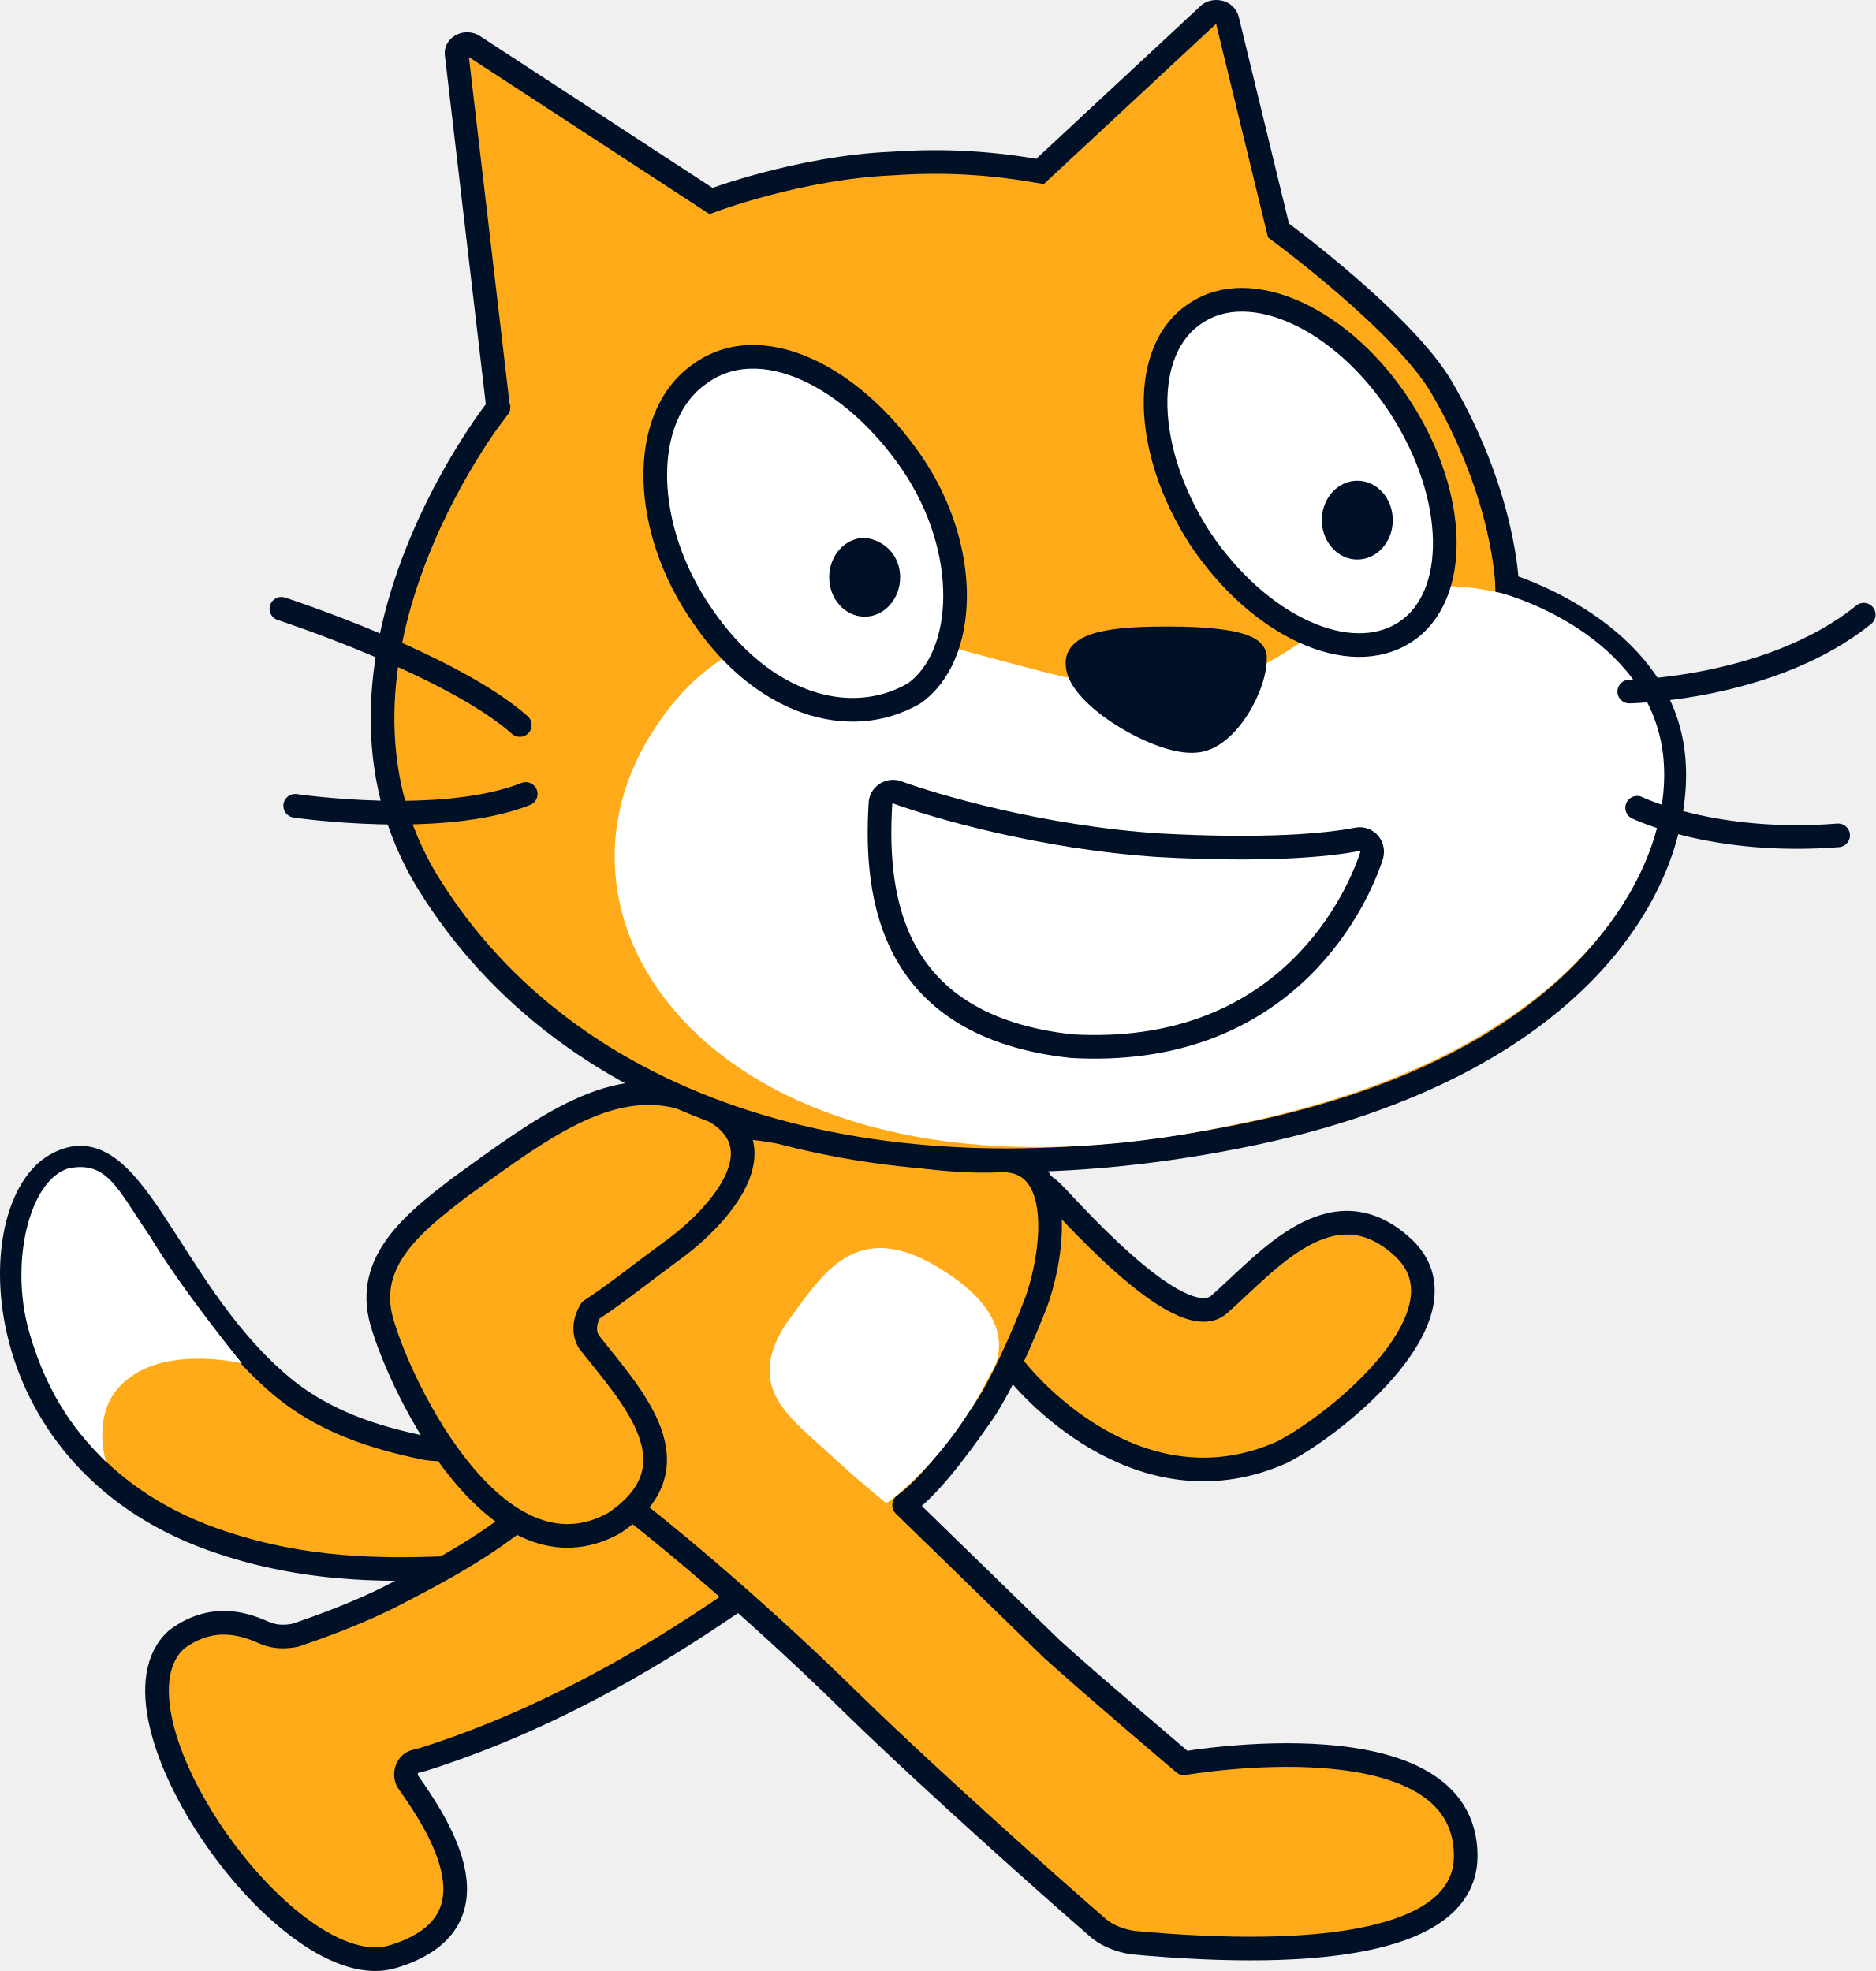
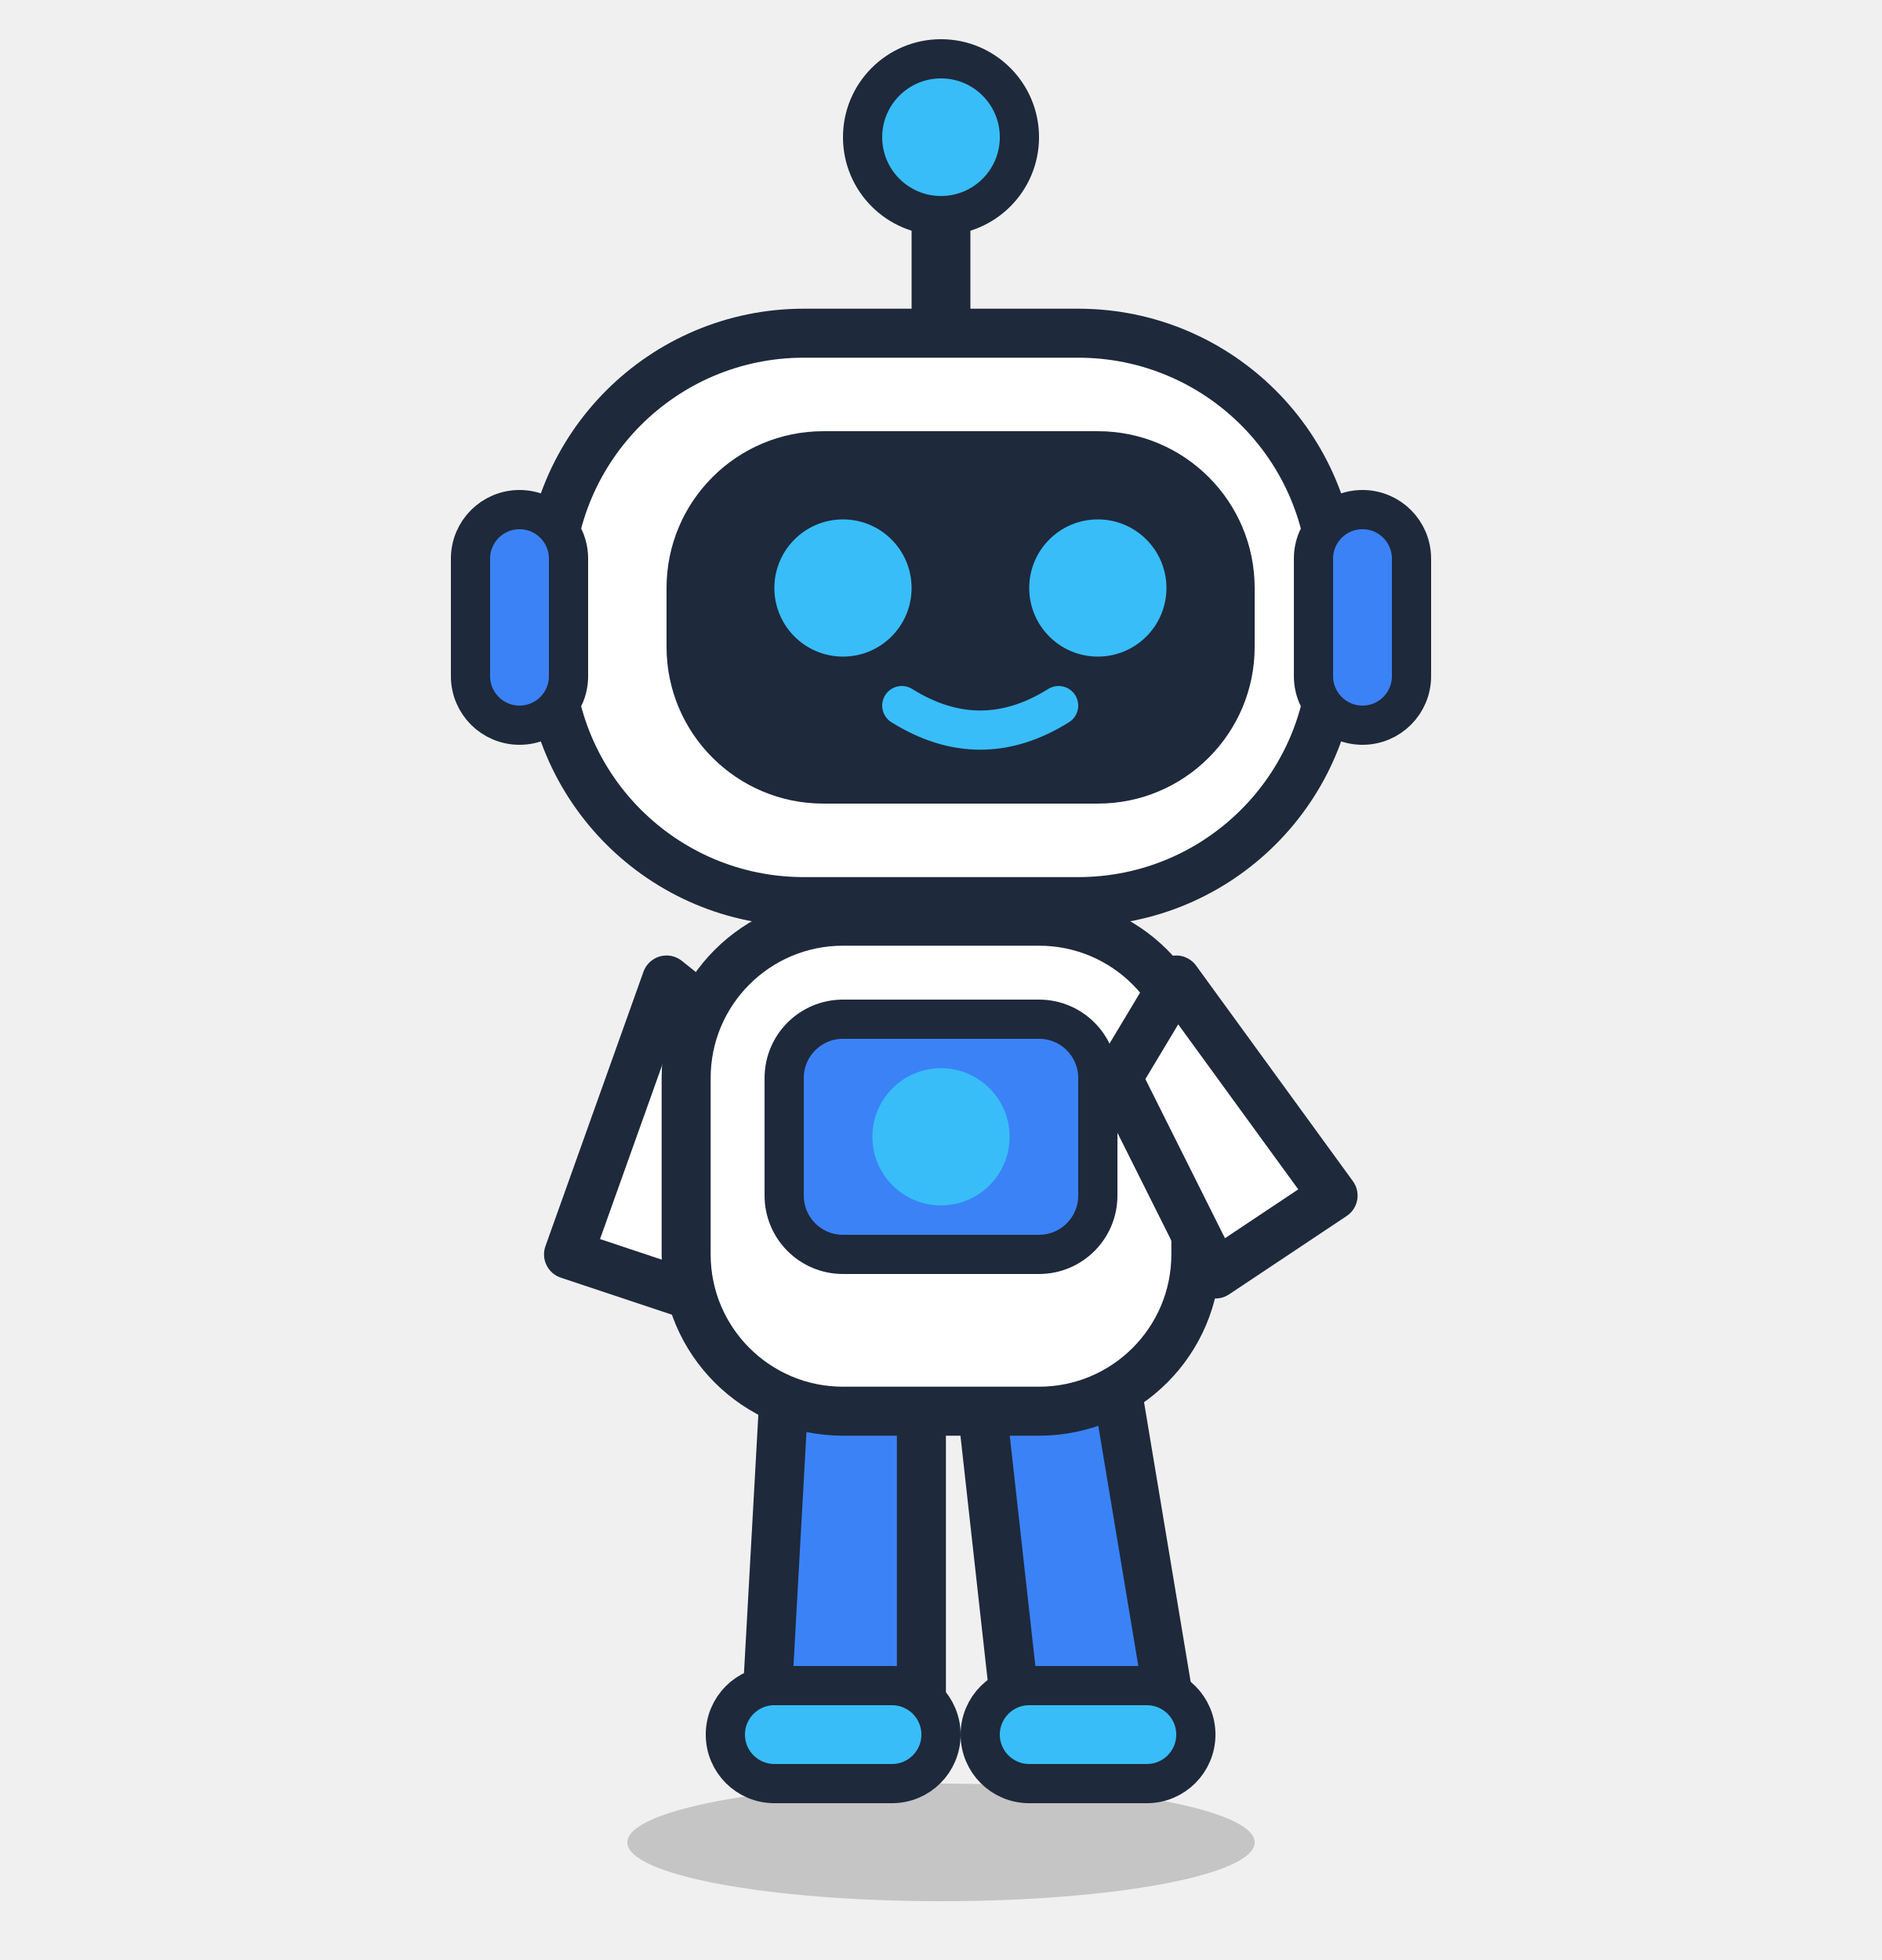
- <svg xmlns="http://www.w3.org/2000/svg" width="95.179" height="100.042" viewBox="0.321 0.3 95.179 100.042" version="1.1" xml:space="preserve">
-   <g>
-     <g id="Page-1" stroke="none" fill-rule="evenodd">
-       <g id="costume1">
-         <g id="costume1.1">
-           <g id="tail">
-             <path d="M 21.9 73.8 C 19.5 73.3 16.6 72.5 14.2 70.3 C 8.7 65.4 7 57.3 3.2 59.4 C -0.7 61.5 -0.6 74.6 11.6 78.6 C 15.8 80 19.6 80 22.7 79.9 C 23.5 79.9 30.4 79.2 32.8 75.8 C 35.2 72.4 33.5 71.5 32.7 71.1 C 31.8 70.6 25.3 74.4 21.9 73.8 Z " stroke="#001026" stroke-width="1.2" fill="#FFAB19" stroke-linecap="round" stroke-linejoin="round" />
-             <path d="M 3.8 59.6 C 1.8 60.2 0.8 64.4 1.8 67.9 C 2.8 71.4 4.4 73.2 5.7 74.5 C 5.5 73.8 5.1 71.6 6.8 70.3 C 8.9 68.6 12.6 69.5 12.6 69.5 C 12.6 69.5 9.5 65.7 7.9 63 C 6.3 60.7 5.8 59.2 3.8 59.6 Z " id="detail" fill="#FFFFFF" stroke-width="1" />
-           </g>
-           <path d="M37.7,81.5 C35.9,82.7 29.7,87.1 21.8,89.6 L21.4,89.7 C21,89.8 20.8,90.3 21,90.7 C22.7,93.1 25.8,97.9 20.3,99.6 C15,101.3 5.1,87.2 9.3,83.5 C11.2,82.1 12.9,82.8 13.8,83.2 C14.3,83.4 14.8,83.4 15.3,83.3 C16.5,82.9 18.7,82.1 20.4,81.2 C24.7,79 25.7,78.1 27.7,76.6 C29.7,75.1 34.3,71.4 38,74.6 C41.2,77.3 39.4,80.3 37.7,81.5 Z" id="leg" stroke="#001026" stroke-width="1.2" fill="#FFAB19" stroke-linecap="round" stroke-linejoin="round" />
-           <path d="M53.6,60.7 C54.1,61.1 60.2,68.3 62.2,66.5 C64.6,64.4 67.9,60.3 71.5,63.6 C75.1,66.9 68.3,72.5 65.4,74 C58.5,77.1 52.9,71.2 51.7,69.6 C50.5,68 48.4,65.3 48.4,62.7 C48.5,59.9 51.9,59.2 53.6,60.7 Z" id="arm" stroke="#001026" stroke-width="1.2" fill="#FFAB19" stroke-linecap="round" stroke-linejoin="round" />
-           <g id="body-and-leg">
-             <path d="M 46.2 76.7 C 47.4 75.8 48.6 74.3 50.2 72 C 51.5 70.1 52.9 66.4 52.9 66.4 C 53.8 63.9 54.4 59.1 51.1 59.2 C 48.9 59.3 46.9 59 43.5 58.5 C 37.5 57.3 36.4 56.5 33.9 60.6 C 31.2 65.4 24.3 68.9 32.8 77.2 C 32.8 77.2 37.7 81 43.6 86.8 C 47.6 90.7 53.9 96.3 56.1 98.2 C 56.6 98.6 57.2 98.8 57.8 98.9 C 67.5 99.8 74.7 98.8 74.7 94.5 C 74.7 87.3 60.4 89.8 60.4 89.8 C 60.4 89.8 55.8 85.9 53.7 84 L 46.2 76.7 Z " id="body" stroke="#001026" stroke-width="1.2" fill="#FFAB19" stroke-linecap="round" stroke-linejoin="round" />
-             <path d="M 50.6 70 C 50.6 70 52.5 67.5 48.2 64.8 C 43.7 61.9 42 65.1 40.2 67.5 C 38.2 70.6 40.2 72.1 42.2 73.9 C 43.8 75.4 45.3 76.6 45.3 76.6 C 45.3 76.6 48.4 74.5 50.6 70 Z " id="tummy" fill="#FFFFFF" stroke-width="1" />
-           </g>
-           <path d="M30.2,68.4 C32.4,71.2 35.8,74.7 31.5,77.6 C25.6,80.9 20.7,70.9 19.7,67.4 C18.8,64.3 21.4,62.3 23.6,60.6 C27.9,57.5 31.5,54.7 35.5,56.2 C40.5,58 36.9,62 34.4,63.8 C32.9,64.9 31.4,66.1 30.3,66.8 C30,67.3 29.9,67.9 30.2,68.4 Z" id="arm" stroke="#001026" stroke-width="1.2" fill="#FFAB19" stroke-linecap="round" stroke-linejoin="round" />
-           <g id="head">
-             <path d="M 53.1 9 C 50.8 8.6 48.4 8.4 45.6 8.6 C 40.9 8.8 36.4 10.5 36.4 10.5 L 24.3 2.6 C 23.9 2.4 23.4 2.7 23.5 3.1 L 25.6 21 C 26.2 20.2 15 33.8 22.1 45.2 C 29.2 56.6 44.3 61.7 63.1 58 C 81.9 54.3 86.3 43.5 85.1 37.8 C 83.9 32.1 76.8 30 76.8 30 C 76.8 30 76.7 25.5 73.5 20 C 71.6 16.7 65.2 12 65.2 12 L 62.6 1.3 C 62.5 0.9 62 0.8 61.7 1 L 53.1 9 Z " stroke="#001026" stroke-width="1.2" fill="#FFAB19" />
-             <path d="M 76.5 30.4 C 76.5 30.4 83.4 32.2 84.6 37.9 C 85.8 43.6 81 53.9 62.4 57.5 C 38.2 62.5 26.7 48.1 33.4 37.5 C 40.1 26.8 51.6 35.9 60 35.3 C 67.2 34.8 68 28.5 76.5 30.4 Z " id="face" fill="#FFFFFF" stroke-width="1" />
-             <path d="M 45 41.1 C 45 40.7 45.4 40.4 45.8 40.5 C 47.7 41.2 53.1 42.8 59.1 43.2 C 64.5 43.5 67.7 43.2 69.2 42.9 C 69.7 42.8 70.1 43.3 69.9 43.8 C 69 46.5 65.2 54 54.7 53.4 C 45.6 52.4 44.7 46 45 41.1 Z " id="mouth" stroke="#001026" stroke-width="1.2" fill="#FFFFFF" stroke-linecap="round" stroke-linejoin="round" />
-             <path d="M 83 35.4 C 83 35.4 90.2 35.3 94.9 31.5 " id="whisker" stroke="#001026" stroke-width="1.2" stroke-linecap="round" stroke-linejoin="round" fill="none" />
-             <path d="M 83.4 41.3 C 83.4 41.3 87.3 43.2 93.6 42.7 " id="whisker" stroke="#001026" stroke-width="1.2" stroke-linecap="round" stroke-linejoin="round" fill="none" />
-             <path d="M 59.6 32.7 C 61.7 32.7 63.9 32.9 64 33.6 C 64.1 35 62.6 37.8 61 37.9 C 59.2 38.1 55 35.6 55 34 C 54.9 32.8 57.6 32.7 59.6 32.7 Z " id="nose" stroke="#001026" stroke-width="1.2" fill="#001026" stroke-linecap="round" stroke-linejoin="round" />
-             <path d="M 14.6 31.2 C 14.6 31.2 23.2 34 26.7 37.1 " id="whisker" stroke="#001026" stroke-width="1.2" stroke-linecap="round" stroke-linejoin="round" fill="none" />
-             <path d="M 15.3 41.2 C 15.3 41.2 22.7 42.3 27 40.6 " id="whisker" stroke="#001026" stroke-width="1.2" stroke-linecap="round" stroke-linejoin="round" fill="none" />
-             <g id="eye">
-               <path d="M 71.4 21 C 74.3 25.5 74.4 30.6 71.6 32.4 C 68.8 34.2 64.2 32.1 61.2 27.6 C 58.3 23.1 58.2 18 61 16.2 C 63.8 14.3 68.5 16.5 71.4 21 Z " id="pupil" stroke="#001026" stroke-width="1.2" fill="#FFFFFF" stroke-linecap="round" stroke-linejoin="round" />
-               <path d="M 71 26.7 C 71 27.8 70.2 28.7 69.2 28.7 C 68.2 28.7 67.4 27.8 67.4 26.7 C 67.4 25.6 68.2 24.7 69.2 24.7 C 70.2 24.7 71 25.6 71 26.7 " id="pupil" fill="#001026" stroke-width="1" />
-             </g>
-             <g id="eye">
-               <path d="M 46.6 23.8 C 49.6 28.2 49.4 33.6 46.7 35.5 C 43.4 37.4 39 36 36 31.6 C 32.9 27.2 32.7 21.5 35.8 19.3 C 38.9 17 43.6 19.4 46.6 23.8 Z " stroke="#001026" stroke-width="1.2" fill="#FFFFFF" stroke-linecap="round" stroke-linejoin="round" />
-               <path d="M 46 29.6 C 46 30.7 45.2 31.6 44.2 31.6 C 43.2 31.6 42.4 30.7 42.4 29.6 C 42.4 28.5 43.2 27.6 44.2 27.6 C 45.2 27.7 46 28.5 46 29.6 " id="pupil" fill="#001026" stroke-width="1" />
-             </g>
-           </g>
-         </g>
-       </g>
-     </g>
+ <svg xmlns="http://www.w3.org/2000/svg" width="96" height="100" viewBox="0 0 96 100">
+   <g transform="translate(0, 0)">
+     <ellipse cx="48" cy="94" rx="16" ry="3" fill="#000000" opacity="0.18" />
+     <line x1="48" y1="18" x2="48" y2="8" stroke="#1E293B" stroke-width="3" stroke-linecap="round" />
+     <circle cx="48" cy="7" r="4" fill="#38BDF8" stroke="#1E293B" stroke-width="2" />
+     <path d="M34 50 L29 64 L35 66 L39 54 Z" fill="#FFFFFF" stroke="#1E293B" stroke-width="2.5" stroke-linejoin="round" />
+     <path d="M40 71 L39 89 L47 89 L47 71 Z" fill="#3B82F6" stroke="#1E293B" stroke-width="2.5" stroke-linejoin="round" />
+     <path d="M50 71 L52 89 L60 89 L57 71 Z" fill="#3B82F6" stroke="#1E293B" stroke-width="2.5" stroke-linejoin="round" />
+     <rect x="37" y="86" width="11" height="5" rx="2.5" fill="#38BDF8" stroke="#1E293B" stroke-width="2" />
+     <rect x="50" y="86" width="11" height="5" rx="2.5" fill="#38BDF8" stroke="#1E293B" stroke-width="2" />
+     <rect x="35" y="47" width="26" height="25" rx="8" fill="#FFFFFF" stroke="#1E293B" stroke-width="2.5" />
+     <rect x="40" y="52" width="16" height="12" rx="3" fill="#3B82F6" stroke="#1E293B" stroke-width="2" />
+     <circle cx="48" cy="58" r="3.5" fill="#38BDF8" />
+     <path d="M60 50 L68 61 L62 65 L57 55 Z" fill="#FFFFFF" stroke="#1E293B" stroke-width="2.5" stroke-linejoin="round" />
+     <rect x="28" y="17" width="40" height="29" rx="13" fill="#FFFFFF" stroke="#1E293B" stroke-width="2.5" />
+     <rect x="24" y="26" width="5" height="11" rx="2.5" fill="#3B82F6" stroke="#1E293B" stroke-width="2" />
+     <rect x="67" y="26" width="5" height="11" rx="2.5" fill="#3B82F6" stroke="#1E293B" stroke-width="2" />
+     <rect x="34" y="22" width="30" height="19" rx="8" fill="#1E293B" />
+     <circle cx="43" cy="30" r="3.5" fill="#38BDF8" />
+     <circle cx="56" cy="30" r="3.5" fill="#38BDF8" />
+     <path d="M46 36 Q50 38.5 54 36" fill="none" stroke="#38BDF8" stroke-width="2" stroke-linecap="round" />
  </g>
</svg>
